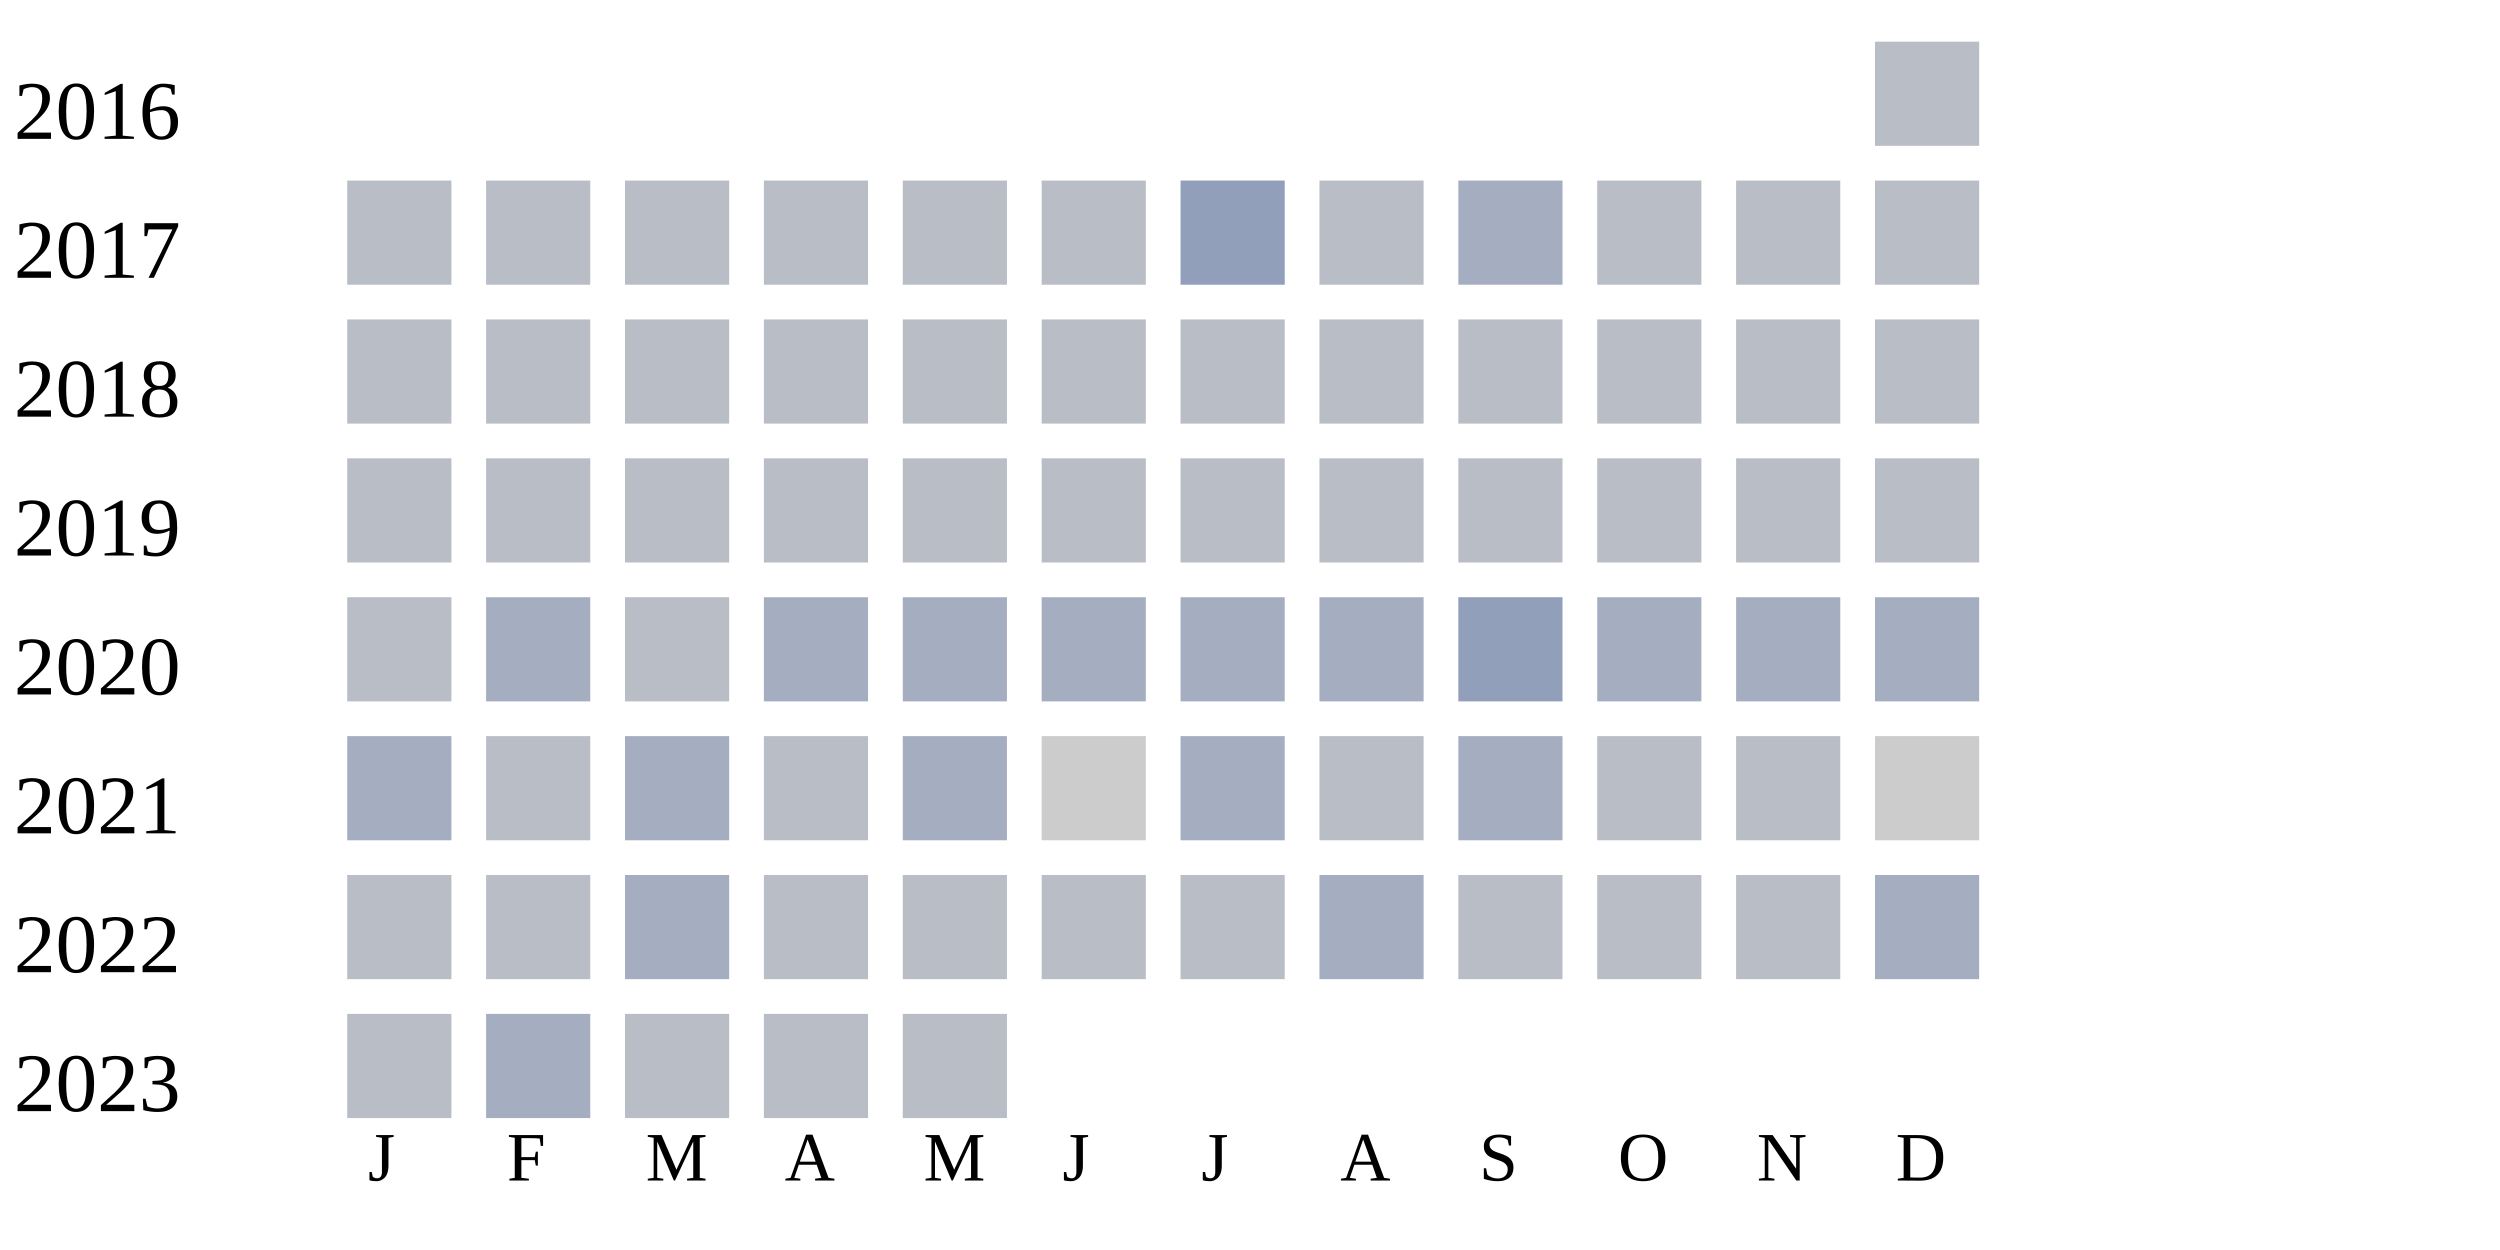
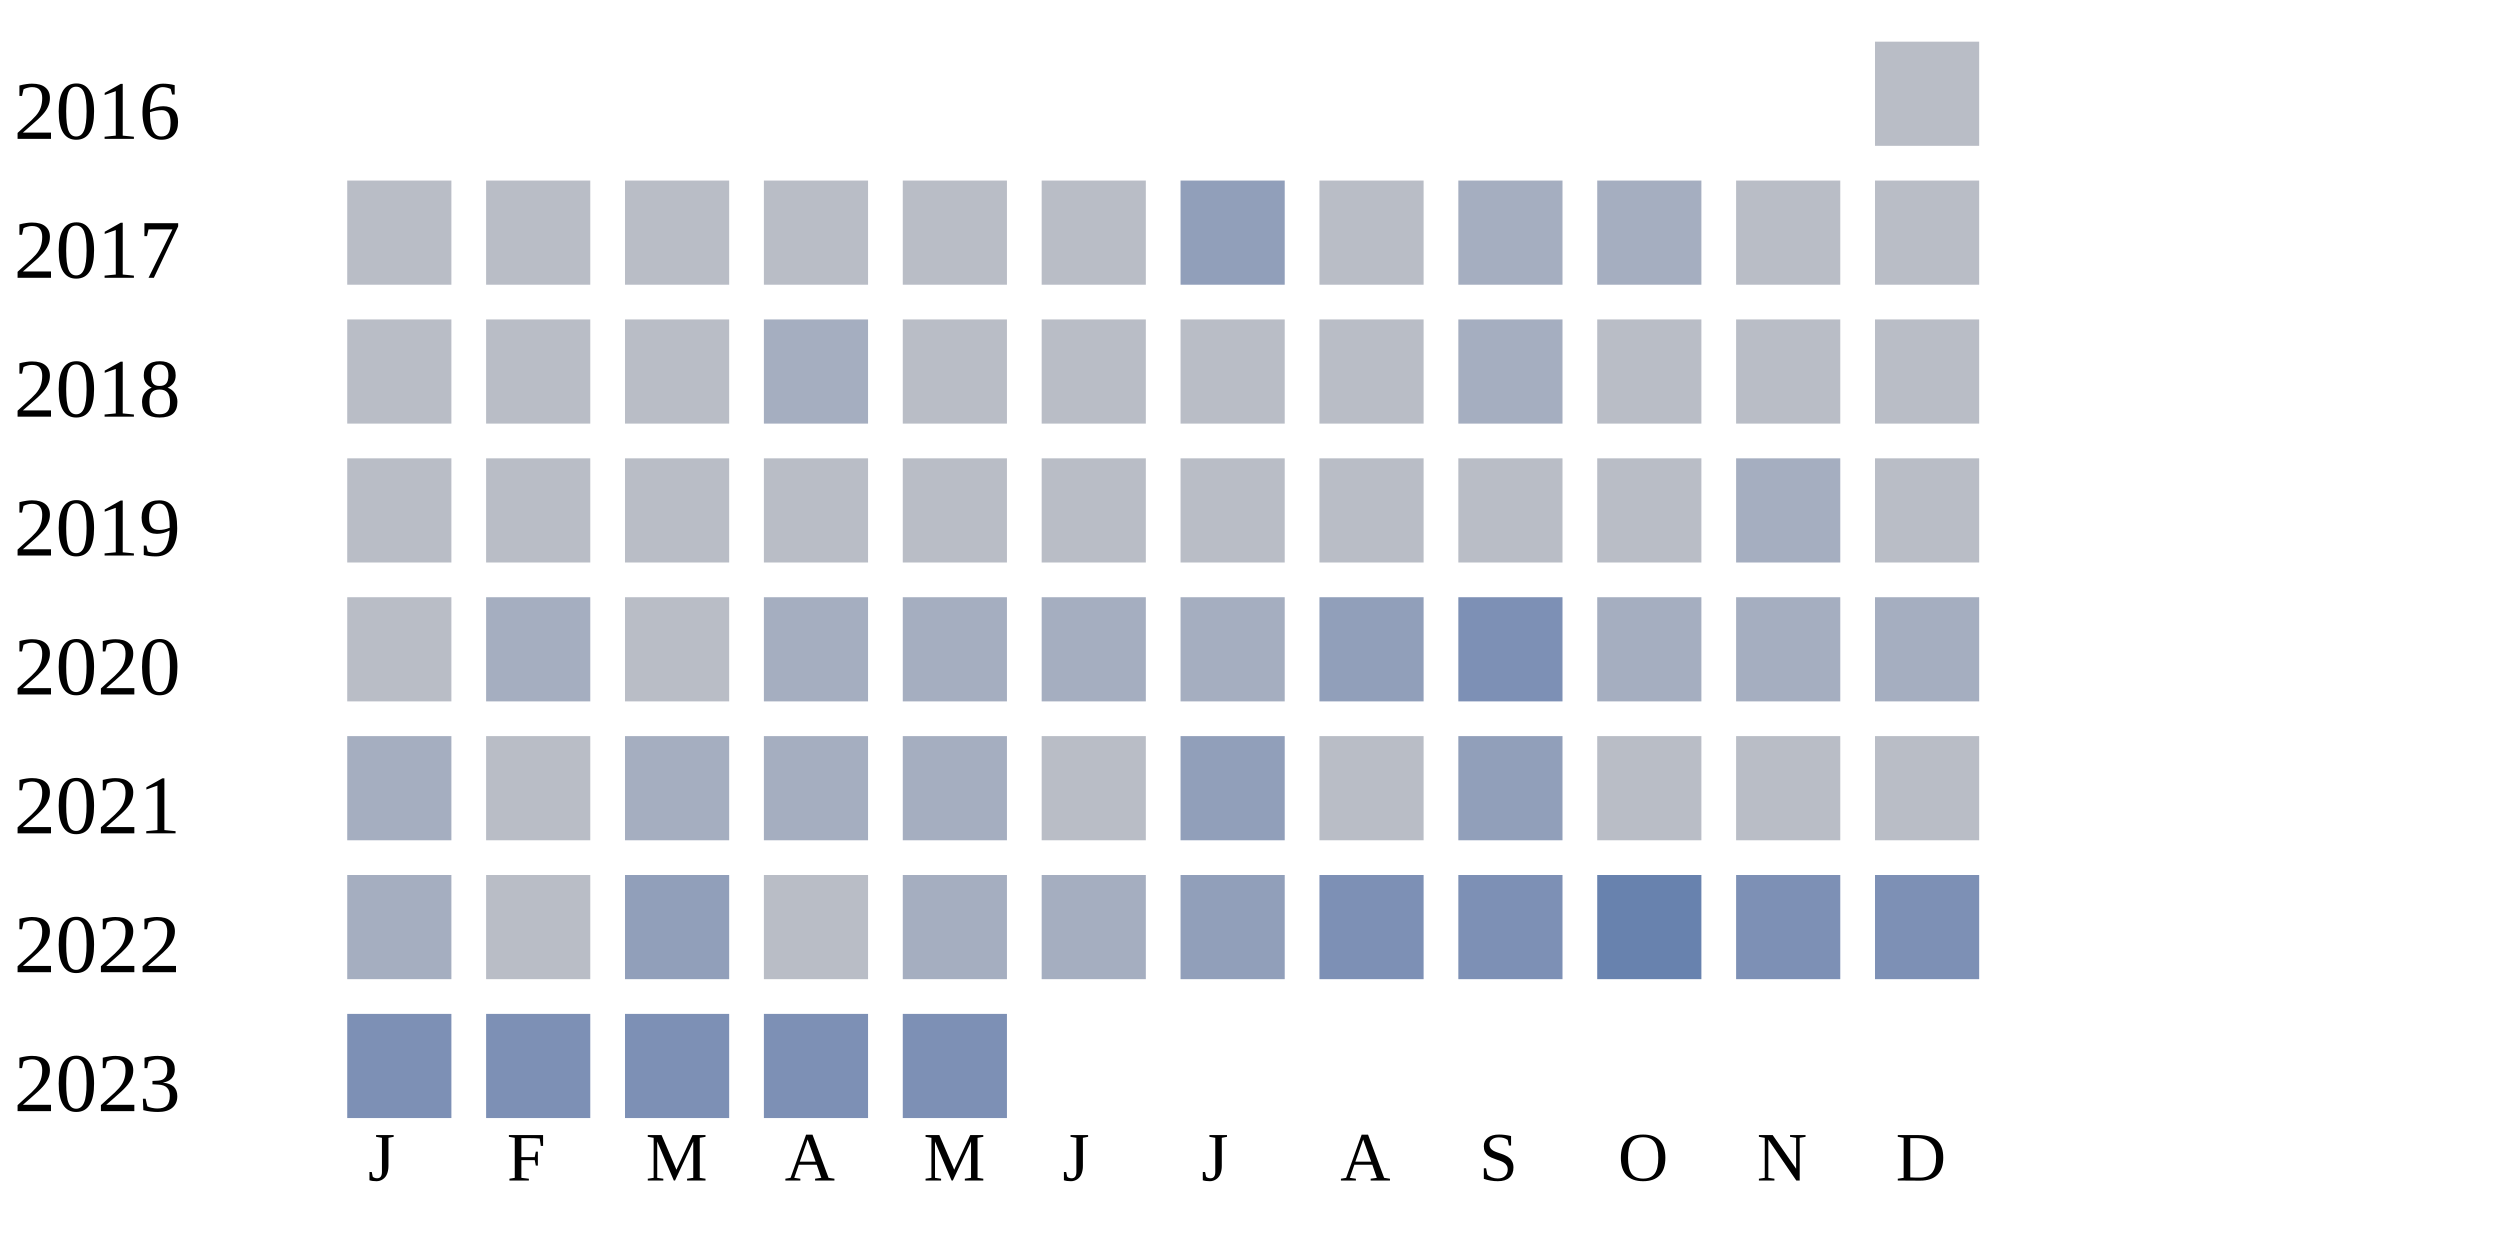
<svg xmlns="http://www.w3.org/2000/svg" width="360" height="180">
  <g transform="translate(0 0)">
    <text x="2" y="20">2016</text>
    <rect x="270" y="6" width="15" height="15" fill="#b9bdc6" />
  </g>
  <g transform="translate(0 20)">
    <text x="2" y="20">2017</text>
    <rect x="50" y="6" width="15" height="15" fill="#b9bdc6" />
    <rect x="70" y="6" width="15" height="15" fill="#b9bdc6" />
    <rect x="90" y="6" width="15" height="15" fill="#b9bdc6" />
    <rect x="110" y="6" width="15" height="15" fill="#b9bdc6" />
    <rect x="130" y="6" width="15" height="15" fill="#b9bdc6" />
    <rect x="150" y="6" width="15" height="15" fill="#b9bdc6" />
    <rect x="170" y="6" width="15" height="15" fill="#919fba" />
    <rect x="190" y="6" width="15" height="15" fill="#b9bdc6" />
    <rect x="210" y="6" width="15" height="15" fill="#a5aec0" />
-     <rect x="230" y="6" width="15" height="15" fill="#b9bdc6" />
+     <rect x="230" y="6" width="15" height="15" fill="#a5aec0" />
    <rect x="250" y="6" width="15" height="15" fill="#b9bdc6" />
    <rect x="270" y="6" width="15" height="15" fill="#b9bdc6" />
  </g>
  <g transform="translate(0 40)">
    <text x="2" y="20">2018</text>
    <rect x="50" y="6" width="15" height="15" fill="#b9bdc6" />
    <rect x="70" y="6" width="15" height="15" fill="#b9bdc6" />
    <rect x="90" y="6" width="15" height="15" fill="#b9bdc6" />
-     <rect x="110" y="6" width="15" height="15" fill="#b9bdc6" />
+     <rect x="110" y="6" width="15" height="15" fill="#a5aec0" />
    <rect x="130" y="6" width="15" height="15" fill="#b9bdc6" />
    <rect x="150" y="6" width="15" height="15" fill="#b9bdc6" />
    <rect x="170" y="6" width="15" height="15" fill="#b9bdc6" />
    <rect x="190" y="6" width="15" height="15" fill="#b9bdc6" />
-     <rect x="210" y="6" width="15" height="15" fill="#b9bdc6" />
+     <rect x="210" y="6" width="15" height="15" fill="#a5aec0" />
    <rect x="230" y="6" width="15" height="15" fill="#b9bdc6" />
    <rect x="250" y="6" width="15" height="15" fill="#b9bdc6" />
    <rect x="270" y="6" width="15" height="15" fill="#b9bdc6" />
  </g>
  <g transform="translate(0 60)">
    <text x="2" y="20">2019</text>
    <rect x="50" y="6" width="15" height="15" fill="#b9bdc6" />
    <rect x="70" y="6" width="15" height="15" fill="#b9bdc6" />
    <rect x="90" y="6" width="15" height="15" fill="#b9bdc6" />
    <rect x="110" y="6" width="15" height="15" fill="#b9bdc6" />
    <rect x="130" y="6" width="15" height="15" fill="#b9bdc6" />
    <rect x="150" y="6" width="15" height="15" fill="#b9bdc6" />
    <rect x="170" y="6" width="15" height="15" fill="#b9bdc6" />
    <rect x="190" y="6" width="15" height="15" fill="#b9bdc6" />
    <rect x="210" y="6" width="15" height="15" fill="#b9bdc6" />
    <rect x="230" y="6" width="15" height="15" fill="#b9bdc6" />
-     <rect x="250" y="6" width="15" height="15" fill="#b9bdc6" />
+     <rect x="250" y="6" width="15" height="15" fill="#a5aec0" />
    <rect x="270" y="6" width="15" height="15" fill="#b9bdc6" />
  </g>
  <g transform="translate(0 80)">
    <text x="2" y="20">2020</text>
    <rect x="50" y="6" width="15" height="15" fill="#b9bdc6" />
    <rect x="70" y="6" width="15" height="15" fill="#a5aec0" />
    <rect x="90" y="6" width="15" height="15" fill="#b9bdc6" />
    <rect x="110" y="6" width="15" height="15" fill="#a5aec0" />
    <rect x="130" y="6" width="15" height="15" fill="#a5aec0" />
    <rect x="150" y="6" width="15" height="15" fill="#a5aec0" />
    <rect x="170" y="6" width="15" height="15" fill="#a5aec0" />
-     <rect x="190" y="6" width="15" height="15" fill="#a5aec0" />
-     <rect x="210" y="6" width="15" height="15" fill="#919fba" />
+     <rect x="190" y="6" width="15" height="15" fill="#919fba" />
+     <rect x="210" y="6" width="15" height="15" fill="#7d90b5" />
    <rect x="230" y="6" width="15" height="15" fill="#a5aec0" />
    <rect x="250" y="6" width="15" height="15" fill="#a5aec0" />
    <rect x="270" y="6" width="15" height="15" fill="#a5aec0" />
  </g>
  <g transform="translate(0 100)">
    <text x="2" y="20">2021</text>
    <rect x="50" y="6" width="15" height="15" fill="#a5aec0" />
    <rect x="70" y="6" width="15" height="15" fill="#b9bdc6" />
    <rect x="90" y="6" width="15" height="15" fill="#a5aec0" />
-     <rect x="110" y="6" width="15" height="15" fill="#b9bdc6" />
+     <rect x="110" y="6" width="15" height="15" fill="#a5aec0" />
    <rect x="130" y="6" width="15" height="15" fill="#a5aec0" />
-     <rect x="150" y="6" width="15" height="15" fill="#cccccc" />
-     <rect x="170" y="6" width="15" height="15" fill="#a5aec0" />
+     <rect x="150" y="6" width="15" height="15" fill="#b9bdc6" />
+     <rect x="170" y="6" width="15" height="15" fill="#919fba" />
    <rect x="190" y="6" width="15" height="15" fill="#b9bdc6" />
-     <rect x="210" y="6" width="15" height="15" fill="#a5aec0" />
+     <rect x="210" y="6" width="15" height="15" fill="#919fba" />
    <rect x="230" y="6" width="15" height="15" fill="#b9bdc6" />
    <rect x="250" y="6" width="15" height="15" fill="#b9bdc6" />
-     <rect x="270" y="6" width="15" height="15" fill="#cccccc" />
+     <rect x="270" y="6" width="15" height="15" fill="#b9bdc6" />
  </g>
  <g transform="translate(0 120)">
    <text x="2" y="20">2022</text>
-     <rect x="50" y="6" width="15" height="15" fill="#b9bdc6" />
+     <rect x="50" y="6" width="15" height="15" fill="#a5aec0" />
    <rect x="70" y="6" width="15" height="15" fill="#b9bdc6" />
-     <rect x="90" y="6" width="15" height="15" fill="#a5aec0" />
+     <rect x="90" y="6" width="15" height="15" fill="#919fba" />
    <rect x="110" y="6" width="15" height="15" fill="#b9bdc6" />
-     <rect x="130" y="6" width="15" height="15" fill="#b9bdc6" />
-     <rect x="150" y="6" width="15" height="15" fill="#b9bdc6" />
-     <rect x="170" y="6" width="15" height="15" fill="#b9bdc6" />
-     <rect x="190" y="6" width="15" height="15" fill="#a5aec0" />
-     <rect x="210" y="6" width="15" height="15" fill="#b9bdc6" />
-     <rect x="230" y="6" width="15" height="15" fill="#b9bdc6" />
-     <rect x="250" y="6" width="15" height="15" fill="#b9bdc6" />
-     <rect x="270" y="6" width="15" height="15" fill="#a5aec0" />
+     <rect x="130" y="6" width="15" height="15" fill="#a5aec0" />
+     <rect x="150" y="6" width="15" height="15" fill="#a5aec0" />
+     <rect x="170" y="6" width="15" height="15" fill="#919fba" />
+     <rect x="190" y="6" width="15" height="15" fill="#7d90b5" />
+     <rect x="210" y="6" width="15" height="15" fill="#7d90b5" />
+     <rect x="230" y="6" width="15" height="15" fill="#6882ae" />
+     <rect x="250" y="6" width="15" height="15" fill="#7d90b5" />
+     <rect x="270" y="6" width="15" height="15" fill="#7d90b5" />
  </g>
  <g transform="translate(0 140)">
    <text x="2" y="20">2023</text>
-     <rect x="50" y="6" width="15" height="15" fill="#b9bdc6" />
-     <rect x="70" y="6" width="15" height="15" fill="#a5aec0" />
-     <rect x="90" y="6" width="15" height="15" fill="#b9bdc6" />
-     <rect x="110" y="6" width="15" height="15" fill="#b9bdc6" />
-     <rect x="130" y="6" width="15" height="15" fill="#b9bdc6" />
+     <rect x="50" y="6" width="15" height="15" fill="#7d90b5" />
+     <rect x="70" y="6" width="15" height="15" fill="#7d90b5" />
+     <rect x="90" y="6" width="15" height="15" fill="#7d90b5" />
+     <rect x="110" y="6" width="15" height="15" fill="#7d90b5" />
+     <rect x="130" y="6" width="15" height="15" fill="#7d90b5" />
  </g>
  <text style="font-size: 10px; text-align: center" x="53" y="170">J</text>
  <text style="font-size: 10px; text-align: center" x="73" y="170">F</text>
  <text style="font-size: 10px; text-align: center" x="93" y="170">M</text>
  <text style="font-size: 10px; text-align: center" x="113" y="170">A</text>
  <text style="font-size: 10px; text-align: center" x="133" y="170">M</text>
  <text style="font-size: 10px; text-align: center" x="153" y="170">J</text>
  <text style="font-size: 10px; text-align: center" x="173" y="170">J</text>
  <text style="font-size: 10px; text-align: center" x="193" y="170">A</text>
  <text style="font-size: 10px; text-align: center" x="213" y="170">S</text>
  <text style="font-size: 10px; text-align: center" x="233" y="170">O</text>
  <text style="font-size: 10px; text-align: center" x="253" y="170">N</text>
  <text style="font-size: 10px; text-align: center" x="273" y="170">D</text>
  <text style="font-size: 10px;" x="155" y="189">Less</text>
  <rect fill="#b9bdc6" width="10" height="10" x="180" y="180" />
  <rect fill="#919fba" width="10" height="10" x="195" y="180" />
  <rect fill="#6882ae" width="10" height="10" x="210" y="180" />
  <rect fill="#005a9c" width="10" height="10" x="225" y="180" />
  <text x="240" y="189" style="font-size: 10px;">More</text>
</svg>
